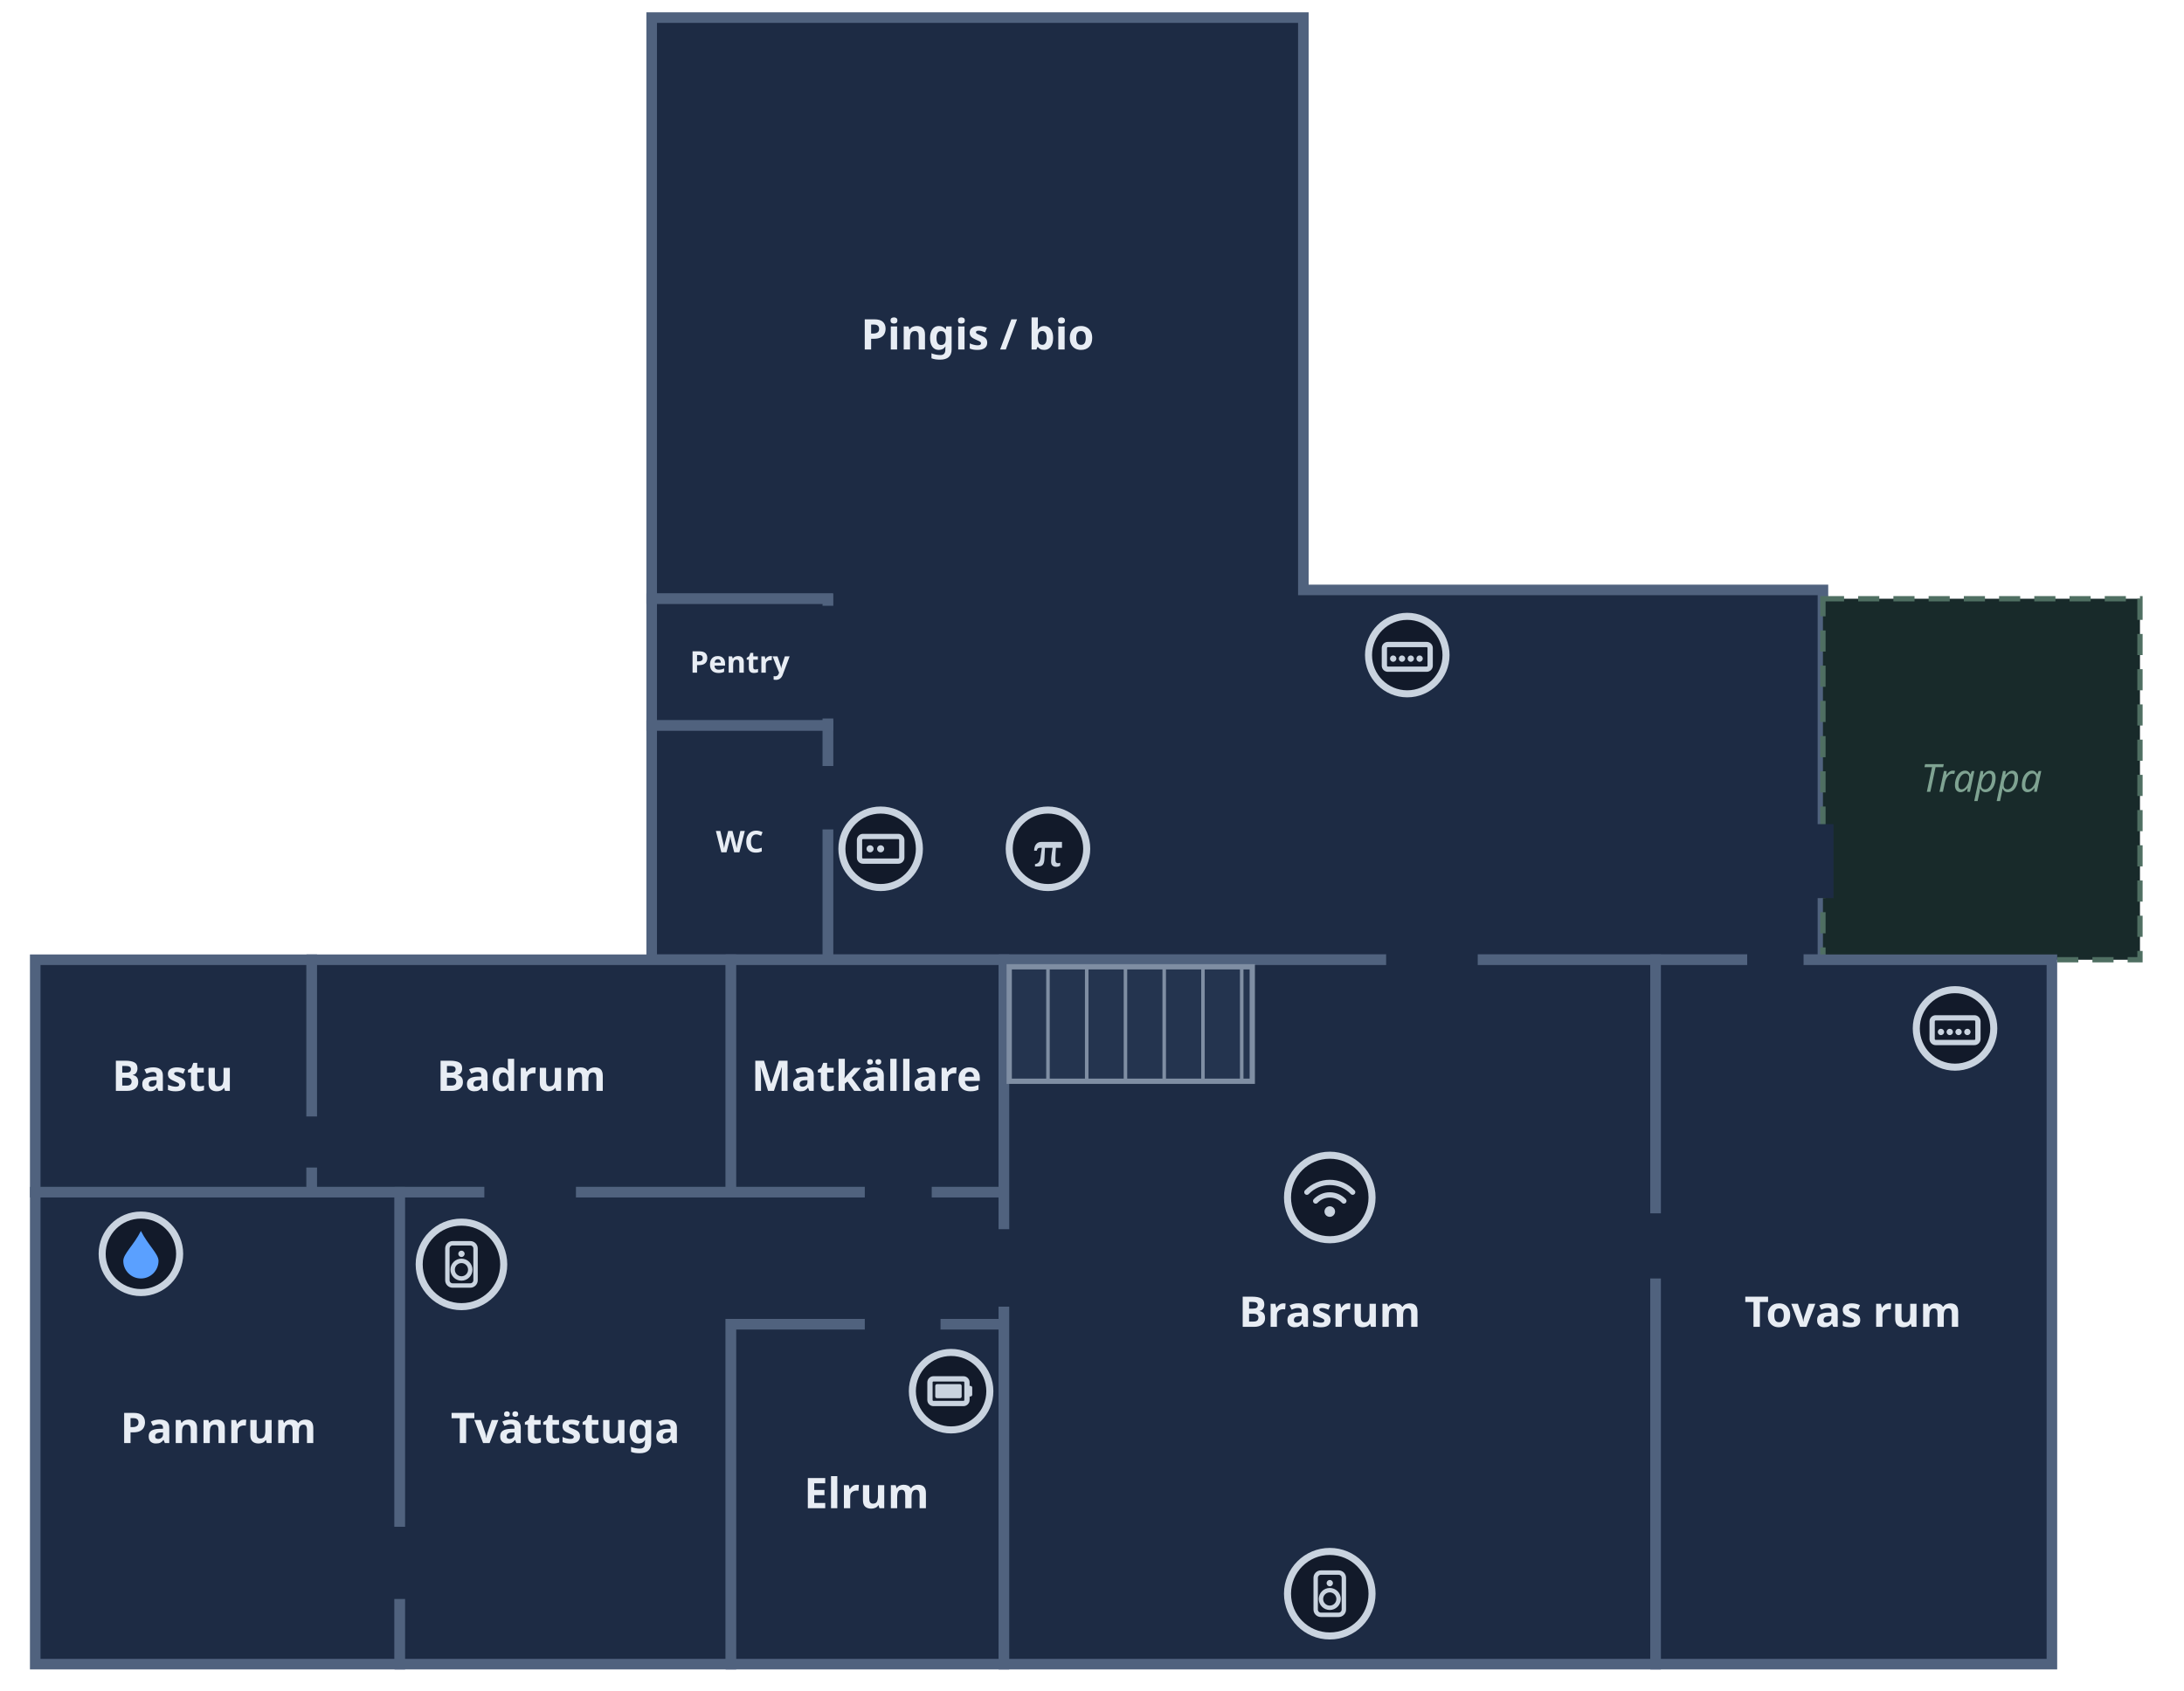
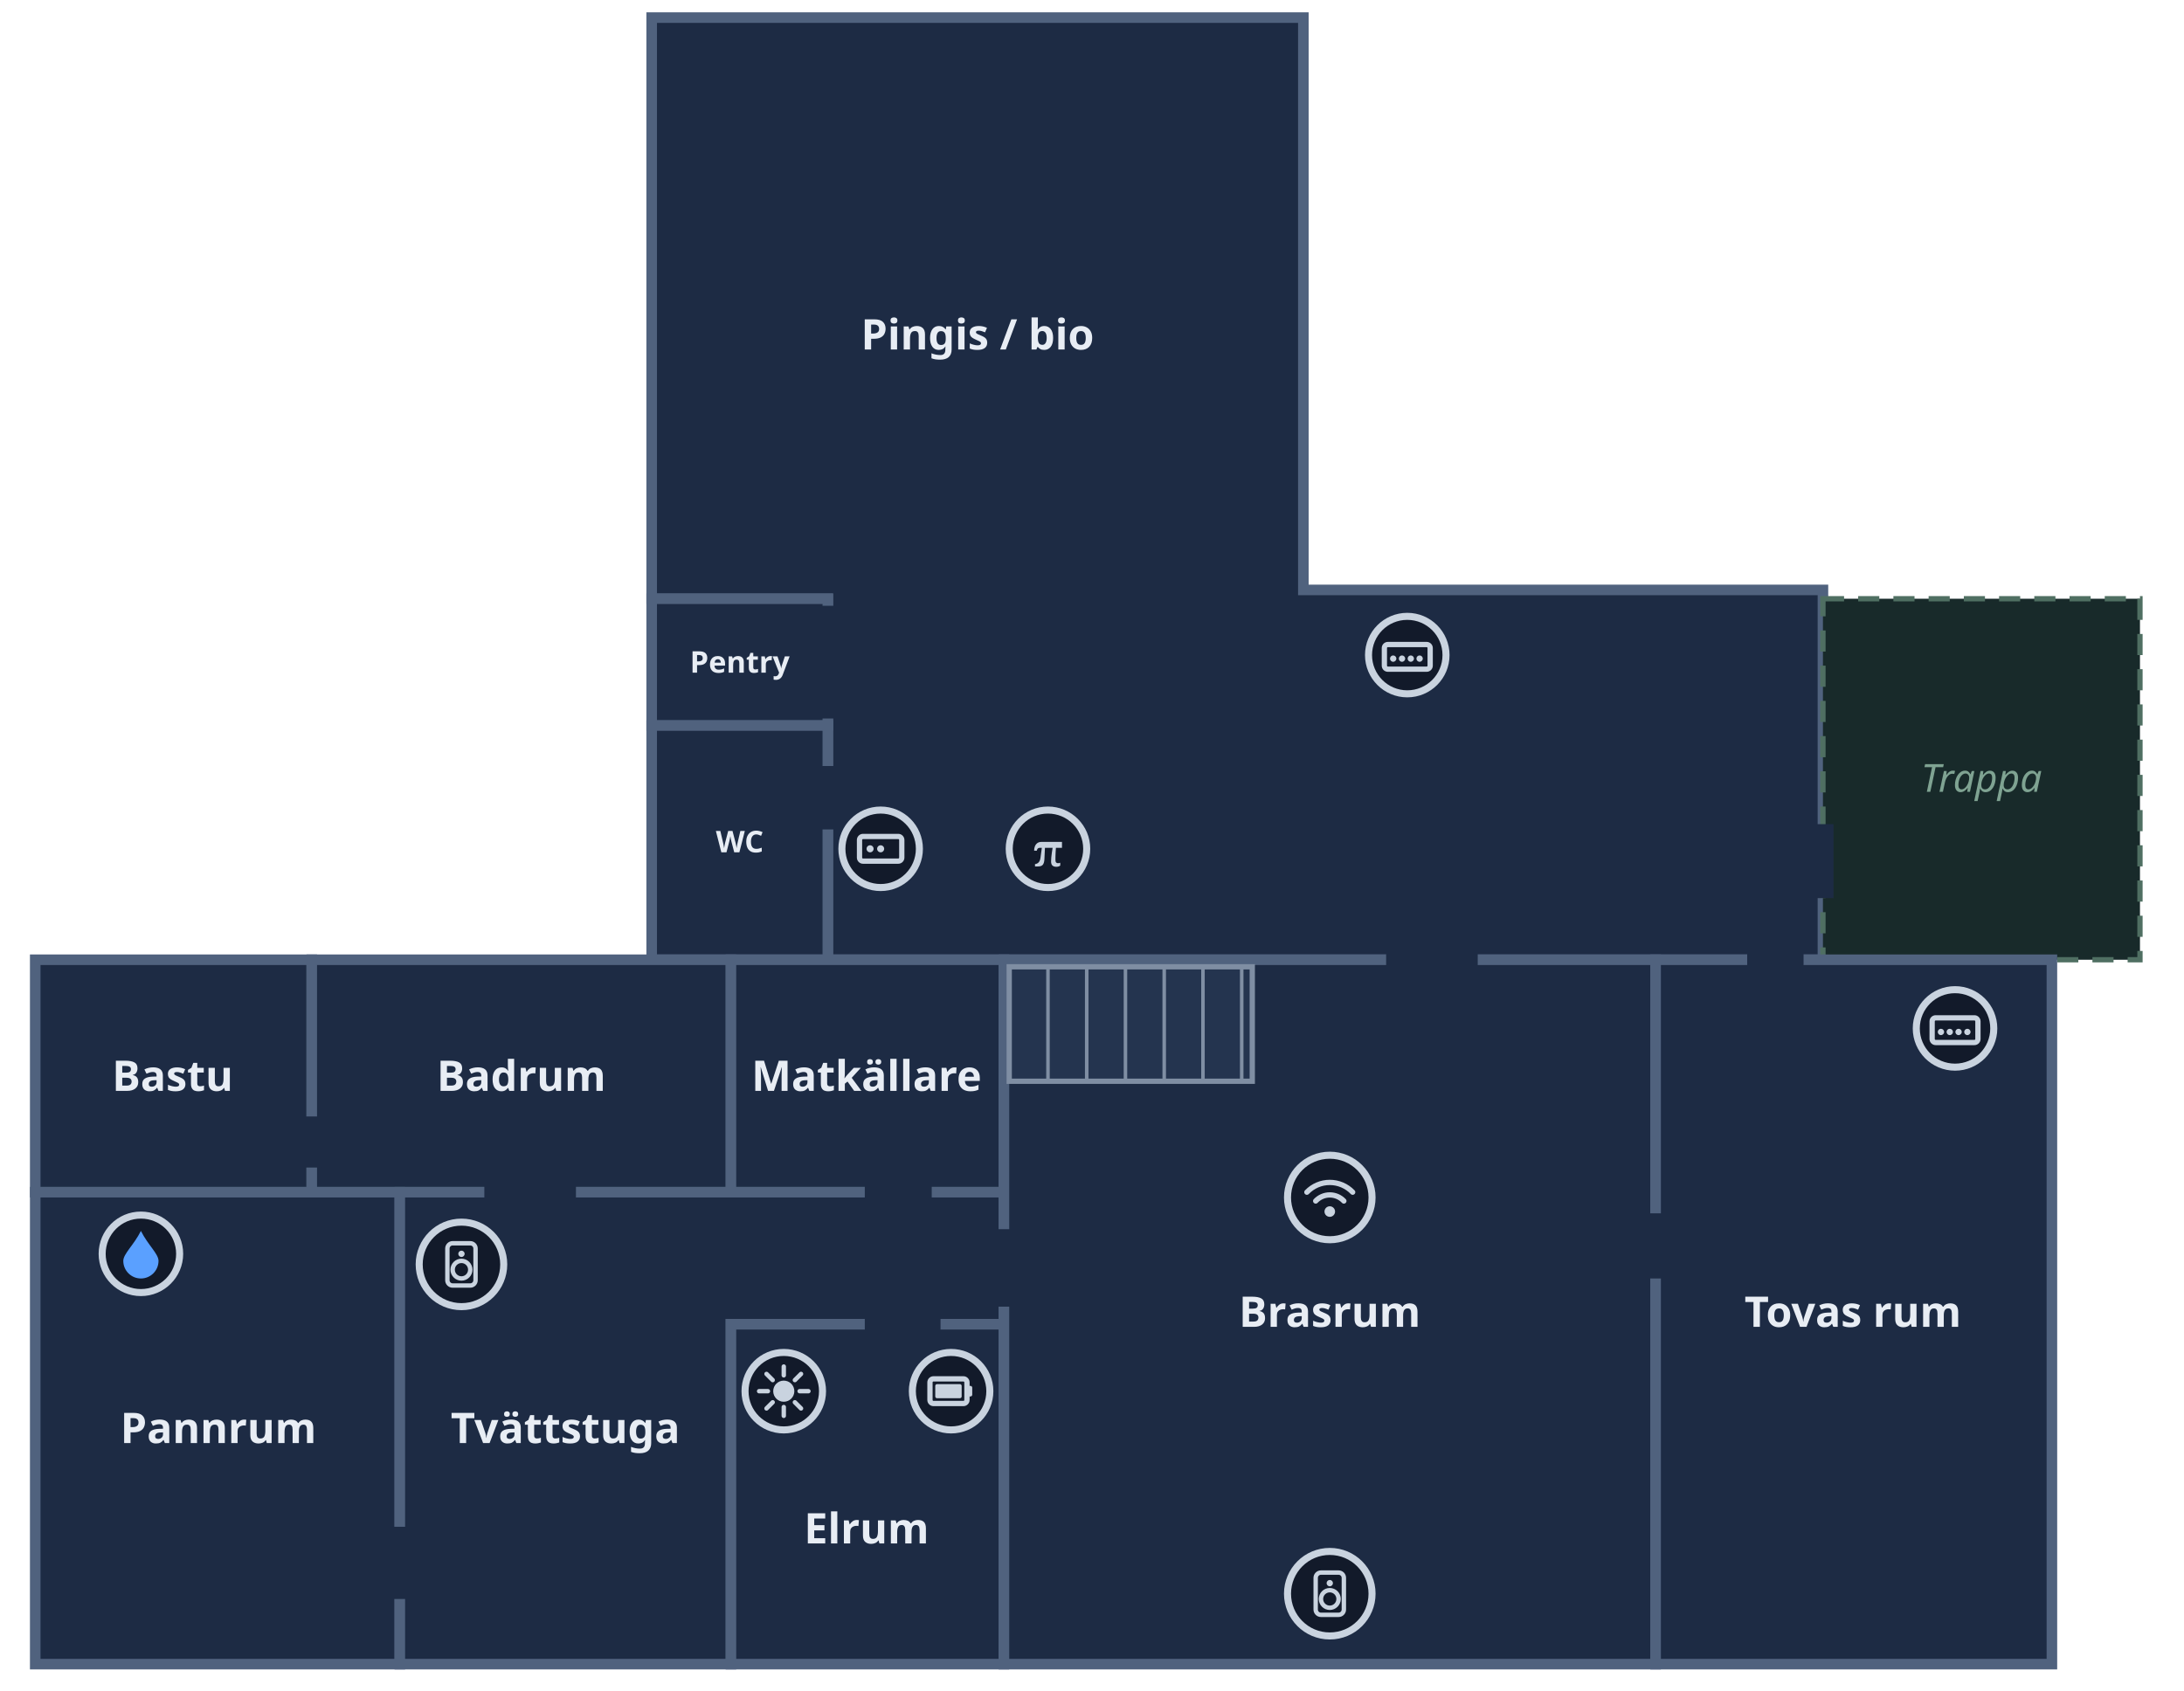
<svg xmlns="http://www.w3.org/2000/svg" viewBox="0 0 1240 960" width="1240" height="960">
  <style>
.room{fill:#1d2b44;stroke:#50627e;stroke-width:6}
.outdoor{fill:#182a2a;stroke:#4f6f62;stroke-width:3;stroke-dasharray:12 8}
.stairs rect{fill:#24344f;stroke:#7f8ea3;stroke-width:3}
.stairs line{stroke:#7f8ea3;stroke-width:2}
.stairs{pointer-events:none}
.door{stroke:#1d2b44;stroke-width:12;pointer-events:none}
.label{font:600 24px sans-serif;fill:#e8edf4;text-anchor:middle;dominant-baseline:middle;pointer-events:none}
.outdoor-label{font:italic 22px sans-serif;fill:#7fa392}
.small{font-size:17px}
.motion{fill:none;stroke:none;pointer-events:none}
.ap circle{fill:#121a2a;stroke:#c9d3df;stroke-width:4}
.ap circle.dot{fill:#c9d3df;stroke:none}
.ap path{fill:none;stroke:#c9d3df;stroke-width:3;stroke-linecap:round}
.small-value{font-size:20px}
.device circle{fill:#121a2a;stroke:#c9d3df;stroke-width:4}
.device rect{fill:none;stroke:#c9d3df;stroke-width:3}
.device circle.dot{fill:#c9d3df;stroke:none}
.device rect.solid{fill:#c9d3df;stroke:none}
+ .device path.rays{fill:none;stroke:#c9d3df;stroke-width:2.5;stroke-linecap:round}
.device .glyph{font:700 26px serif;fill:#c9d3df;text-anchor:middle;dominant-baseline:middle}
.device path.fill{fill:#5aa0ff}
.speaker circle{fill:#121a2a;stroke:#c9d3df;stroke-width:4}
.speaker rect,.speaker circle.cone{fill:none;stroke:#c9d3df;stroke-width:2.5}
.speaker circle.dot{fill:#c9d3df;stroke:none}
.value{font:500 22px sans-serif;fill:#9aa7b8;text-anchor:middle;dominant-baseline:middle;pointer-events:none}
</style>
  <polygon id="pingisrummet" class="room" points="370,10 740,10 740,335 1035,335 1035,545 470,545 470,340 370,340" />
  <polygon id="pentry" class="room" points="370,340 470,340 470,412 370,412" />
  <polygon id="toalett_pingisrum" class="room" points="370,412 470,412 470,545 370,545" />
  <polygon id="trappa" class="outdoor" points="1035,340 1215,340 1215,545 1035,545" />
  <polygon id="bastun" class="room" points="20,545 177,545 177,677 20,677" />
  <polygon id="badrum_kallare" class="room" points="177,545 415,545 415,677 177,677" />
  <polygon id="matkallare" class="room" points="415,545 570,545 570,677 415,677" />
  <polygon id="pannrum" class="room" points="20,677 227,677 227,945 20,945" />
  <polygon id="tvattstuga" class="room" points="227,677 570,677 570,752 415,752 415,945 227,945" />
  <polygon id="elrum" class="room" points="415,752 570,752 570,945 415,945" />
  <polygon id="familjerum" class="room" points="570,545 940,545 940,945 570,945" />
  <polygon id="tovas_rum" class="room" points="940,545 1165,545 1165,945 940,945" />
  <line class="door" x1="470" y1="344" x2="470" y2="408" />
  <line class="door" x1="470" y1="435" x2="470" y2="471" />
  <line class="door" x1="1035" y1="468" x2="1035" y2="510" />
  <line class="door" x1="787" y1="545" x2="839" y2="545" />
  <line class="door" x1="992" y1="545" x2="1024" y2="545" />
  <line class="door" x1="177" y1="634" x2="177" y2="663" />
  <line class="door" x1="275" y1="677" x2="327" y2="677" />
  <line class="door" x1="491" y1="677" x2="529" y2="677" />
  <line class="door" x1="570" y1="698" x2="570" y2="742" />
  <line class="door" x1="491" y1="752" x2="534" y2="752" />
  <line class="door" x1="227" y1="867" x2="227" y2="908" />
  <line class="door" x1="940" y1="689" x2="940" y2="726" />
  <g id="trappa_inne" class="stairs">
    <rect x="573" y="549" width="138" height="65" />
    <line x1="595" y1="549" x2="595" y2="614" />
    <line x1="617" y1="549" x2="617" y2="614" />
    <line x1="639" y1="549" x2="639" y2="614" />
    <line x1="661" y1="549" x2="661" y2="614" />
    <line x1="683" y1="549" x2="683" y2="614" />
    <line x1="705" y1="549" x2="705" y2="614" />
  </g>
  <polygon id="pingisrummet_motion" class="motion" points="370,10 740,10 740,335 1035,335 1035,545 470,545 470,340 370,340" />
  <polygon id="pentry_motion" class="motion" points="370,340 470,340 470,412 370,412" />
  <polygon id="toalett_pingisrum_motion" class="motion" points="370,412 470,412 470,545 370,545" />
  <polygon id="bastun_motion" class="motion" points="20,545 177,545 177,677 20,677" />
  <polygon id="badrum_kallare_motion" class="motion" points="177,545 415,545 415,677 177,677" />
  <polygon id="matkallare_motion" class="motion" points="415,545 570,545 570,677 415,677" />
  <polygon id="pannrum_motion" class="motion" points="20,677 227,677 227,945 20,945" />
  <polygon id="tvattstuga_motion" class="motion" points="227,677 570,677 570,752 415,752 415,945 227,945" />
  <polygon id="elrum_motion" class="motion" points="415,752 570,752 570,945 415,945" />
  <polygon id="familjerum_motion" class="motion" points="570,545 940,545 940,945 570,945" />
  <polygon id="tovas_rum_motion" class="motion" points="940,545 1165,545 1165,945 940,945" />
  <text id="pingisrummet_label" class="label" x="555" y="190">Pingis / bio</text>
  <text id="pingisrummet_temp" class="value" x="555" y="224" />
  <text id="pentry_label" class="label small" x="420" y="376">Pentry</text>
  <text id="pentry_temp" class="value" x="420" y="410" />
  <text id="toalett_pingisrum_label" class="label small" x="420" y="478">WC</text>
  <text id="toalett_pingisrum_temp" class="value" x="420" y="512" />
  <text id="trappa_label" class="label outdoor-label" x="1125" y="442">Trappa</text>
  <text id="bastun_label" class="label" x="98" y="611">Bastu</text>
  <text id="bastun_temp" class="value" x="98" y="645" />
  <text id="badrum_kallare_label" class="label" x="296" y="611">Badrum</text>
  <text id="badrum_kallare_temp" class="value" x="296" y="645" />
  <text id="matkallare_label" class="label" x="492" y="611">Matkällare</text>
  <text id="matkallare_temp" class="value" x="492" y="645" />
  <text id="pannrum_label" class="label" x="124" y="811">Pannrum</text>
  <text id="pannrum_temp" class="value" x="124" y="845" />
  <text id="tvattstuga_label" class="label" x="321" y="811">Tvättstuga</text>
  <text id="tvattstuga_temp" class="value" x="321" y="845" />
-   <text id="elrum_label" class="label" x="492" y="848">Elrum</text>
-   <text id="elrum_temp" class="value" x="492" y="882" />
+   <text id="elrum_label" class="label" x="492" y="868">Elrum</text>
+   <text id="elrum_temp" class="value" x="492" y="902" />
  <text id="familjerum_label" class="label" x="755" y="745">Brasrum</text>
  <text id="familjerum_temp" class="value" x="755" y="779" />
  <text id="tovas_rum_label" class="label" x="1052" y="745">Tovas rum</text>
  <text id="tovas_rum_temp" class="value" x="1052" y="779" />
  <g id="ap_u6_lite" class="ap">
    <circle cx="755" cy="680" r="24" />
    <path d="M742,677 a18,18 0 0 1 26,0 M747,682 a11,11 0 0 1 16,0" />
    <circle class="dot" cx="755" cy="688" r="3" />
  </g>
  <text id="ap_u6_lite_clients" class="value small-value" x="755" y="720" />
  <g id="udm" class="device">
    <circle cx="500" cy="482" r="22" />
    <rect x="488" y="475" width="24" height="14" rx="2" />
    <circle class="dot" cx="494" cy="482" r="2" />
    <circle class="dot" cx="500" cy="482" r="2" />
  </g>
  <text id="udm_value" class="value small-value" x="500" y="520" />
  <g id="raspberry_pi" class="device">
    <circle cx="595" cy="482" r="22" />
    <text class="glyph" x="595" y="483">π</text>
  </g>
  <text id="raspberry_pi_value" class="value small-value" x="595" y="520" />
  <g id="vattenmatare" class="device">
    <circle cx="80" cy="712" r="22" />
    <path class="fill" d="M80,699 C84,707 90,712 90,716 a10,10 0 0 1 -20,0 C70,712 76,707 80,699 z" />
  </g>
  <text id="vattenmatare_value" class="value small-value" x="80" y="750" />
  <g id="usw_lite_8_poe_pingis" class="device">
    <circle cx="799" cy="372" r="22" />
    <rect x="786" y="366" width="26" height="14" rx="2" />
    <circle class="dot" cx="791" cy="374" r="1.8" />
    <circle class="dot" cx="796" cy="374" r="1.8" />
    <circle class="dot" cx="801" cy="374" r="1.8" />
    <circle class="dot" cx="806" cy="374" r="1.8" />
  </g>
  <text id="usw_lite_8_poe_pingis_value" class="value small-value" x="799" y="410" />
  <g id="us_8_60w" class="device">
    <circle cx="1110" cy="584" r="22" />
    <rect x="1097" y="578" width="26" height="14" rx="2" />
    <circle class="dot" cx="1102" cy="586" r="1.8" />
    <circle class="dot" cx="1107" cy="586" r="1.8" />
    <circle class="dot" cx="1112" cy="586" r="1.8" />
    <circle class="dot" cx="1117" cy="586" r="1.8" />
  </g>
  <text id="us_8_60w_value" class="value small-value" x="1110" y="622" />
  <g id="hembatteri" class="device">
    <circle cx="540" cy="790" r="22" />
    <rect x="528" y="783" width="21" height="14" rx="2" />
    <rect class="solid" x="549" y="787" width="3" height="6" rx="1" />
    <rect class="solid" x="531" y="786" width="15" height="8" rx="1" />
  </g>
  <text id="hembatteri_value" class="value small-value" x="540" y="828" />
+   <g id="solceller" class="device">
+     <circle cx="445" cy="790" r="22" />
+     <circle class="dot" cx="445" cy="790" r="6" />
+     <path class="rays" d="M454.0,790.0 L459.0,790.0 M436.0,790.0 L431.0,790.0 M445.0,799.0 L445.0,804.0 M445.0,781.0 L445.0,776.0 M451.3,796.3 L454.8,799.8 M438.7,796.3 L435.2,799.8 M451.3,783.7 L454.8,780.2 M438.7,783.7 L435.2,780.2" />
+   </g>
+   <text id="solceller_value" class="value small-value" x="445" y="828" />
  <g id="sonos_brasrum" class="speaker">
    <circle cx="755" cy="905" r="24" />
    <rect x="747" y="893" width="16" height="24" rx="3" />
    <circle class="cone" cx="755" cy="908" r="5" />
    <circle class="dot" cx="755" cy="899" r="1.8" />
  </g>
  <g id="sonos_tvattstuga" class="speaker">
    <circle cx="262" cy="718" r="24" />
    <rect x="254" y="706" width="16" height="24" rx="3" />
    <circle class="cone" cx="262" cy="721" r="5" />
    <circle class="dot" cx="262" cy="712" r="1.8" />
  </g>
</svg>
